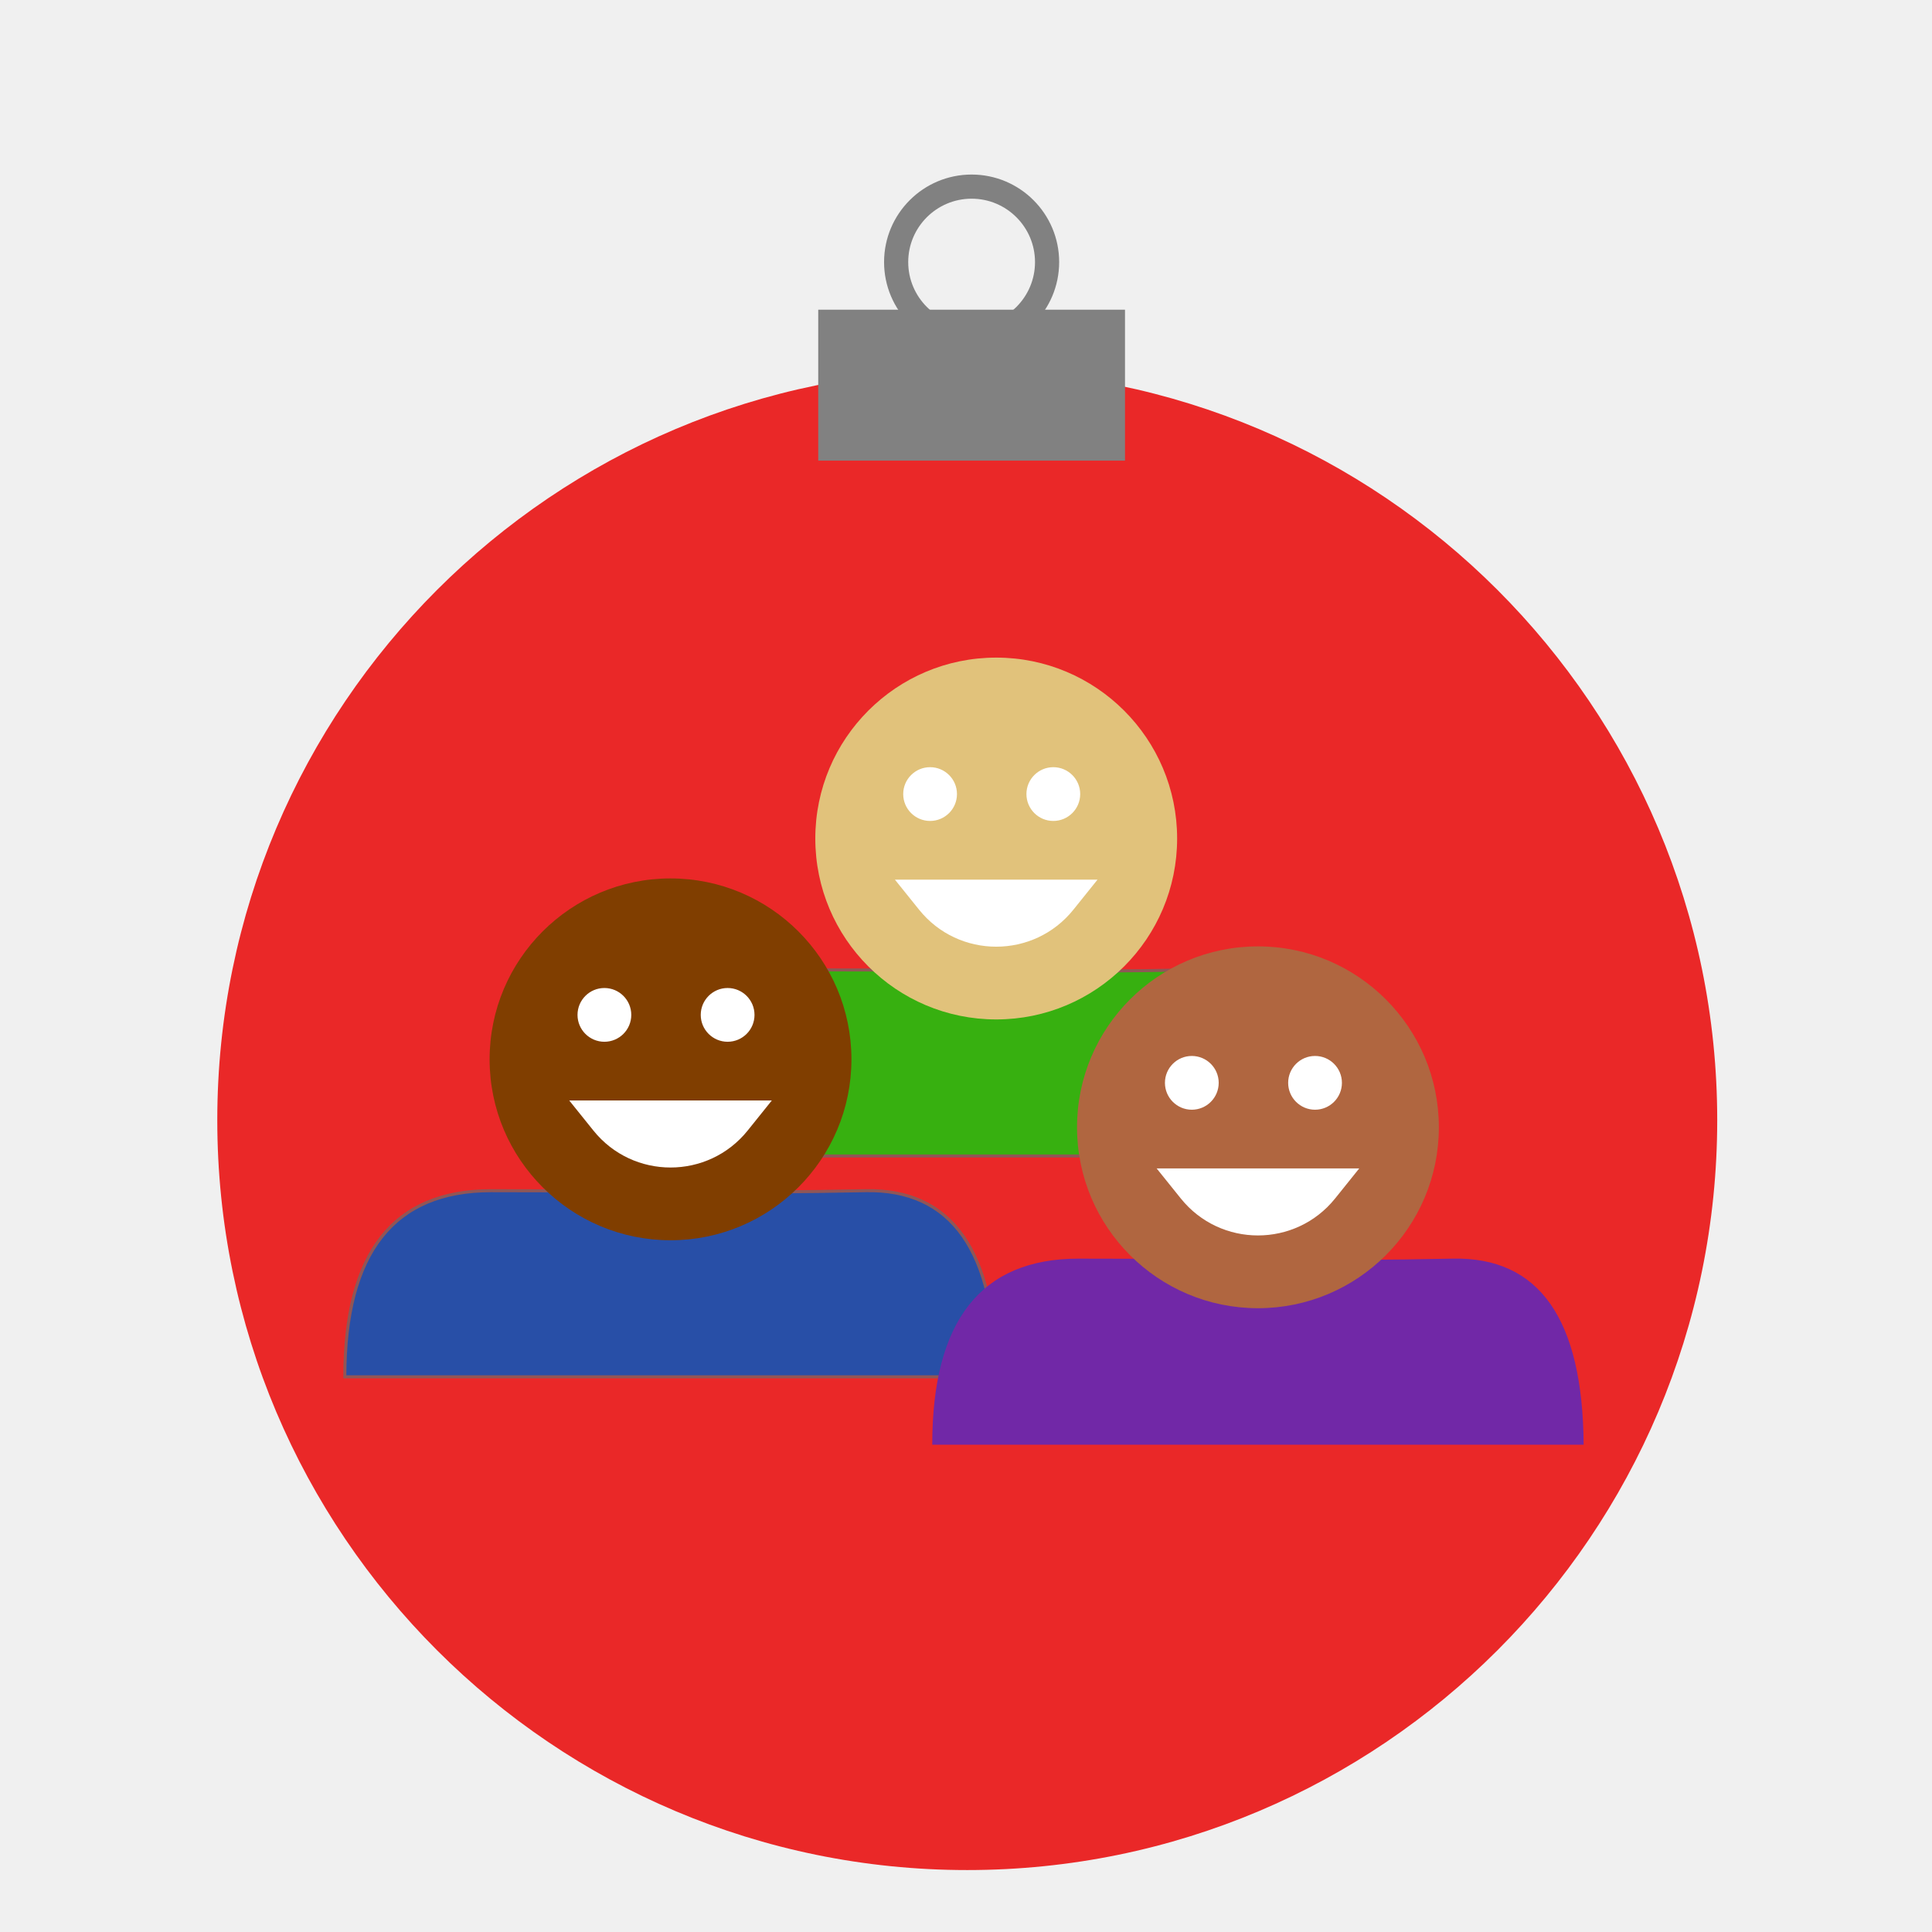
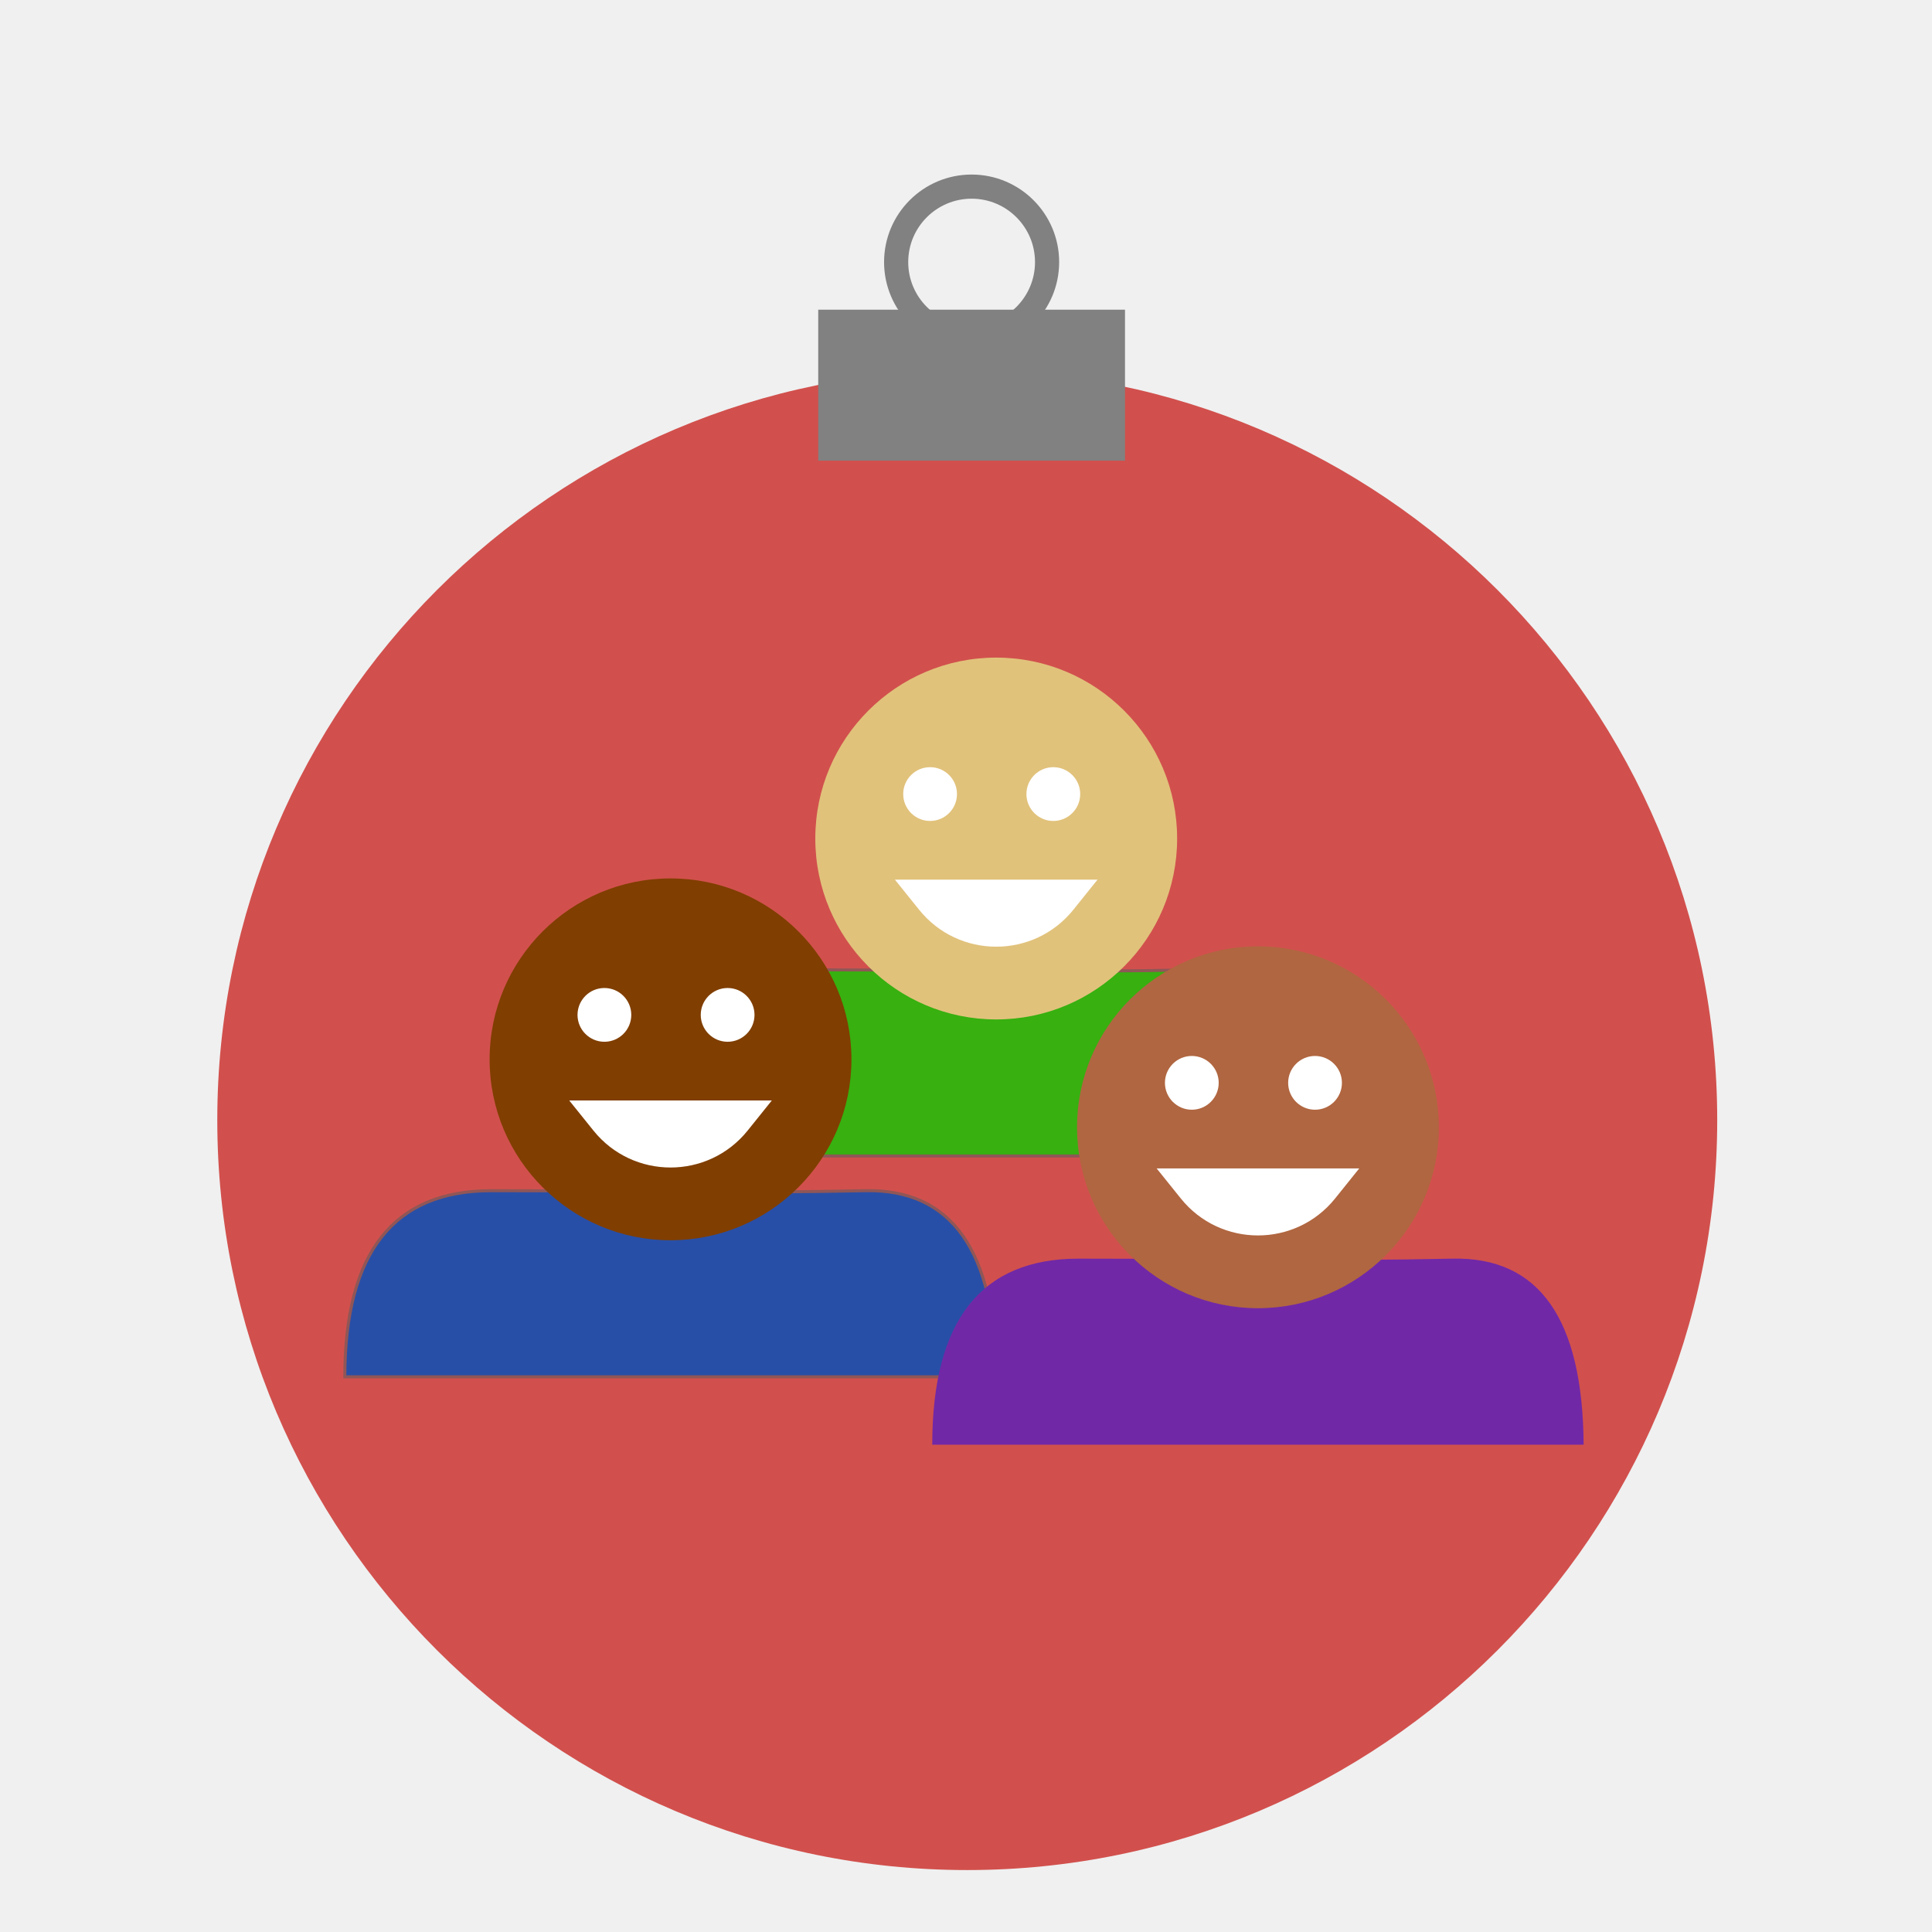
- <svg xmlns="http://www.w3.org/2000/svg" xmlns:xlink="http://www.w3.org/1999/xlink" version="1.1" preserveAspectRatio="xMidYMid meet" viewBox="0 0 640 640" width="640" height="640">
-   <defs>
+ <svg xmlns="http://www.w3.org/2000/svg" xmlns:xlink="http://www.w3.org/1999/xlink" version="1.1" preserveAspectRatio="xMidYMid meet" viewBox="0 0 640 640" width="640" height="640" id="svg115">
+   <defs id="defs21">
    <path d="M568.85 371.05C568.85 508.16 457.53 619.48 320.41 619.48C183.3 619.48 71.98 508.16 71.98 371.05C71.98 233.93 183.3 122.61 320.41 122.61C457.53 122.61 568.85 233.93 568.85 371.05Z" id="a28tOOVMgM" />
    <path d="" id="a3WcGdaPEy" />
    <path d="M271.05 102.59L323.78 102.59L372.67 102.59L372.67 152.59L271.05 152.59L271.05 102.59Z" id="a1omTXCspi" />
    <path d="M346.86 86.82C346.86 100.62 335.66 111.82 321.86 111.82C308.06 111.82 296.86 100.62 296.86 86.82C296.86 73.02 308.06 61.82 321.86 61.82C335.66 61.82 346.86 73.02 346.86 86.82Z" id="a21V7aPRNB" />
    <path d="M330.01 456.08C329.73 414.37 315.27 393.82 286.64 394.43C243.69 395.35 211.11 394.43 162.67 394.43C130.38 394.43 114.23 414.98 114.23 456.08L330.01 456.08Z" id="a2ns7P1efA" />
    <path d="M437.9 382.93C437.62 341.22 423.16 320.67 394.53 321.28C351.58 322.2 319 321.28 270.56 321.28C238.27 321.28 222.12 341.83 222.12 382.93L437.9 382.93Z" id="bs9AaGVUN" />
    <path d="M282.05 350.92C282.05 384 255.2 410.85 222.12 410.85C189.05 410.85 162.19 384 162.19 350.92C162.19 317.84 189.05 290.99 222.12 290.99C255.2 290.99 282.05 317.84 282.05 350.92Z" id="c7Gabs9FM" />
    <path d="M255.68 364.54L188.56 364.54C192.83 369.85 195.49 373.17 196.56 374.49C209.68 390.84 234.56 390.84 247.69 374.49C248.75 373.17 251.42 369.85 255.68 364.54Z" id="h2al3mwQ5P" />
    <path d="M209.12 336.2C209.12 341.11 205.13 345.1 200.21 345.1C195.3 345.1 191.31 341.11 191.31 336.2C191.31 331.28 195.3 327.29 200.21 327.29C205.13 327.29 209.12 331.28 209.12 336.2Z" id="j3BDBEifI2" />
    <path d="M249.94 336.2C249.94 341.11 245.95 345.1 241.03 345.1C236.12 345.1 232.13 341.11 232.13 336.2C232.13 331.28 236.12 327.29 241.03 327.29C245.95 327.29 249.94 331.28 249.94 336.2Z" id="ayM1khWaa" />
    <path d="M524.6 478.59C524.32 436.88 509.86 416.33 481.23 416.94C438.28 417.86 405.7 416.94 357.26 416.94C324.97 416.94 308.82 437.49 308.82 478.59L524.6 478.59Z" id="a6hkZ7U8dZ" />
    <path d="M476.64 373.43C476.64 406.51 449.79 433.36 416.71 433.36C383.63 433.36 356.78 406.51 356.78 373.43C356.78 340.35 383.63 313.5 416.71 313.5C449.79 313.5 476.64 340.35 476.64 373.43Z" id="c2cN0tYT3G" />
    <path d="M450.27 387.05L383.15 387.05C387.42 392.36 390.08 395.67 391.15 397C404.27 413.34 429.15 413.34 442.28 397C443.34 395.67 446.01 392.36 450.27 387.05Z" id="e3KhCReeBD" />
    <path d="M403.71 358.7C403.71 363.62 399.72 367.61 394.8 367.61C389.89 367.61 385.9 363.62 385.9 358.7C385.9 353.79 389.89 349.8 394.8 349.8C399.72 349.8 403.71 353.79 403.71 358.7Z" id="b1lnnaHNbS" />
    <path d="M444.53 358.7C444.53 363.62 440.54 367.61 435.62 367.61C430.71 367.61 426.72 363.62 426.72 358.7C426.72 353.79 430.71 349.8 435.62 349.8C440.54 349.8 444.53 353.79 444.53 358.7Z" id="bzgvLrQw" />
    <path d="M389.94 277.77C389.94 310.85 363.09 337.7 330.01 337.7C296.94 337.7 270.08 310.85 270.08 277.77C270.08 244.69 296.94 217.84 330.01 217.84C363.09 217.84 389.94 244.69 389.94 277.77Z" id="bXV07JtHc" />
    <path d="M363.57 291.39L296.45 291.39C300.72 296.7 303.38 300.02 304.45 301.34C317.57 317.69 342.45 317.69 355.58 301.34C356.64 300.02 359.31 296.7 363.57 291.39Z" id="cKVl0XwN7" />
    <path d="M317.01 263.04C317.01 267.96 313.02 271.95 308.1 271.95C303.19 271.95 299.2 267.96 299.2 263.04C299.2 258.13 303.19 254.14 308.1 254.14C313.02 254.14 317.01 258.13 317.01 263.04Z" id="cGumNrLGT" />
    <path d="M357.83 263.04C357.83 267.96 353.84 271.95 348.92 271.95C344.01 271.95 340.02 267.96 340.02 263.04C340.02 258.13 344.01 254.14 348.92 254.14C353.84 254.14 357.83 258.13 357.83 263.04Z" id="a2dRsWKTAn" />
  </defs>
-   <g>
-     <g>
-       <g>
-         <use xlink:href="#a28tOOVMgM" opacity="1" fill="#ea2828" fill-opacity="1" />
+   <g id="g113">
+     <g id="g25" style="fill:#d1504d;fill-opacity:1">
+       <use height="100%" width="100%" y="0" x="0" style="opacity:1;fill:#d1504d;fill-opacity:1" id="use23" xlink:href="#a28tOOVMgM" />
+     </g>
+     <g id="g31">
+       <g id="g29">
+         <use height="100%" width="100%" y="0" x="0" style="opacity:1;fill-opacity:0;stroke:#000000;stroke-width:2;stroke-opacity:1" id="use27" xlink:href="#a3WcGdaPEy" />
      </g>
-       <g>
-         <g>
-           <use xlink:href="#a3WcGdaPEy" opacity="1" fill-opacity="0" stroke="#000000" stroke-width="2" stroke-opacity="1" />
-         </g>
+     </g>
+     <g id="g35">
+       <use height="100%" width="100%" y="0" x="0" style="opacity:1;fill:#818181;fill-opacity:1" id="use33" xlink:href="#a1omTXCspi" />
+     </g>
+     <g id="g41">
+       <g id="g39">
+         <use height="100%" width="100%" y="0" x="0" style="opacity:1;fill-opacity:0;stroke:#818181;stroke-width:8;stroke-opacity:1" id="use37" xlink:href="#a21V7aPRNB" />
      </g>
-       <g>
-         <use xlink:href="#a1omTXCspi" opacity="1" fill="#818181" fill-opacity="1" />
+     </g>
+     <g id="g49">
+       <use height="100%" width="100%" y="0" x="0" style="opacity:1;fill:#284fa7;fill-opacity:1" id="use43" xlink:href="#a2ns7P1efA" />
+       <g id="g47">
+         <use height="100%" width="100%" y="0" x="0" style="opacity:1;fill-opacity:0;stroke:#905656;stroke-width:1;stroke-opacity:1" id="use45" xlink:href="#a2ns7P1efA" />
      </g>
-       <g>
-         <g>
-           <use xlink:href="#a21V7aPRNB" opacity="1" fill-opacity="0" stroke="#818181" stroke-width="8" stroke-opacity="1" />
-         </g>
+     </g>
+     <g id="g57">
+       <use height="100%" width="100%" y="0" x="0" style="opacity:1;fill:#37b010;fill-opacity:1" id="use51" xlink:href="#bs9AaGVUN" />
+       <g id="g55">
+         <use height="100%" width="100%" y="0" x="0" style="opacity:1;fill-opacity:0;stroke:#905656;stroke-width:1;stroke-opacity:1" id="use53" xlink:href="#bs9AaGVUN" />
      </g>
-       <g>
-         <use xlink:href="#a2ns7P1efA" opacity="1" fill="#284fa7" fill-opacity="1" />
-         <g>
-           <use xlink:href="#a2ns7P1efA" opacity="1" fill-opacity="0" stroke="#905656" stroke-width="1" stroke-opacity="1" />
-         </g>
-       </g>
-       <g>
-         <use xlink:href="#bs9AaGVUN" opacity="1" fill="#37b010" fill-opacity="1" />
-         <g>
-           <use xlink:href="#bs9AaGVUN" opacity="1" fill-opacity="0" stroke="#905656" stroke-width="1" stroke-opacity="1" />
-         </g>
-       </g>
-       <g>
-         <use xlink:href="#c7Gabs9FM" opacity="1" fill="#803e00" fill-opacity="1" />
-       </g>
-       <g>
-         <use xlink:href="#h2al3mwQ5P" opacity="1" fill="#ffffff" fill-opacity="1" />
-       </g>
-       <g>
-         <use xlink:href="#j3BDBEifI2" opacity="1" fill="#ffffff" fill-opacity="1" />
-       </g>
-       <g>
-         <use xlink:href="#ayM1khWaa" opacity="1" fill="#ffffff" fill-opacity="1" />
-       </g>
-       <g>
-         <use xlink:href="#a6hkZ7U8dZ" opacity="1" fill="#7128a7" fill-opacity="1" />
-       </g>
-       <g>
-         <use xlink:href="#c2cN0tYT3G" opacity="1" fill="#b06640" fill-opacity="1" />
-       </g>
-       <g>
-         <use xlink:href="#e3KhCReeBD" opacity="1" fill="#ffffff" fill-opacity="1" />
-       </g>
-       <g>
-         <use xlink:href="#b1lnnaHNbS" opacity="1" fill="#ffffff" fill-opacity="1" />
-       </g>
-       <g>
-         <use xlink:href="#bzgvLrQw" opacity="1" fill="#ffffff" fill-opacity="1" />
-       </g>
-       <g>
-         <use xlink:href="#bXV07JtHc" opacity="1" fill="#e1c27b" fill-opacity="1" />
-       </g>
-       <g>
-         <use xlink:href="#cKVl0XwN7" opacity="1" fill="#ffffff" fill-opacity="1" />
-       </g>
-       <g>
-         <use xlink:href="#cGumNrLGT" opacity="1" fill="#ffffff" fill-opacity="1" />
-       </g>
-       <g>
-         <use xlink:href="#a2dRsWKTAn" opacity="1" fill="#ffffff" fill-opacity="1" />
-       </g>
+     </g>
+     <g id="g61">
+       <use height="100%" width="100%" y="0" x="0" style="opacity:1;fill:#803e00;fill-opacity:1" id="use59" xlink:href="#c7Gabs9FM" />
+     </g>
+     <g id="g65">
+       <use height="100%" width="100%" y="0" x="0" style="opacity:1;fill:#ffffff;fill-opacity:1" id="use63" xlink:href="#h2al3mwQ5P" />
+     </g>
+     <g id="g69">
+       <use height="100%" width="100%" y="0" x="0" style="opacity:1;fill:#ffffff;fill-opacity:1" id="use67" xlink:href="#j3BDBEifI2" />
+     </g>
+     <g id="g73">
+       <use height="100%" width="100%" y="0" x="0" style="opacity:1;fill:#ffffff;fill-opacity:1" id="use71" xlink:href="#ayM1khWaa" />
+     </g>
+     <g id="g77">
+       <use height="100%" width="100%" y="0" x="0" style="opacity:1;fill:#7128a7;fill-opacity:1" id="use75" xlink:href="#a6hkZ7U8dZ" />
+     </g>
+     <g id="g81">
+       <use height="100%" width="100%" y="0" x="0" style="opacity:1;fill:#b06640;fill-opacity:1" id="use79" xlink:href="#c2cN0tYT3G" />
+     </g>
+     <g id="g85">
+       <use height="100%" width="100%" y="0" x="0" style="opacity:1;fill:#ffffff;fill-opacity:1" id="use83" xlink:href="#e3KhCReeBD" />
+     </g>
+     <g id="g89">
+       <use height="100%" width="100%" y="0" x="0" style="opacity:1;fill:#ffffff;fill-opacity:1" id="use87" xlink:href="#b1lnnaHNbS" />
+     </g>
+     <g id="g93">
+       <use height="100%" width="100%" y="0" x="0" style="opacity:1;fill:#ffffff;fill-opacity:1" id="use91" xlink:href="#bzgvLrQw" />
+     </g>
+     <g id="g97">
+       <use height="100%" width="100%" y="0" x="0" style="opacity:1;fill:#e1c27b;fill-opacity:1" id="use95" xlink:href="#bXV07JtHc" />
+     </g>
+     <g id="g101">
+       <use height="100%" width="100%" y="0" x="0" style="opacity:1;fill:#ffffff;fill-opacity:1" id="use99" xlink:href="#cKVl0XwN7" />
+     </g>
+     <g id="g105">
+       <use height="100%" width="100%" y="0" x="0" style="opacity:1;fill:#ffffff;fill-opacity:1" id="use103" xlink:href="#cGumNrLGT" />
+     </g>
+     <g id="g109">
+       <use height="100%" width="100%" y="0" x="0" style="opacity:1;fill:#ffffff;fill-opacity:1" id="use107" xlink:href="#a2dRsWKTAn" />
    </g>
  </g>
</svg>
